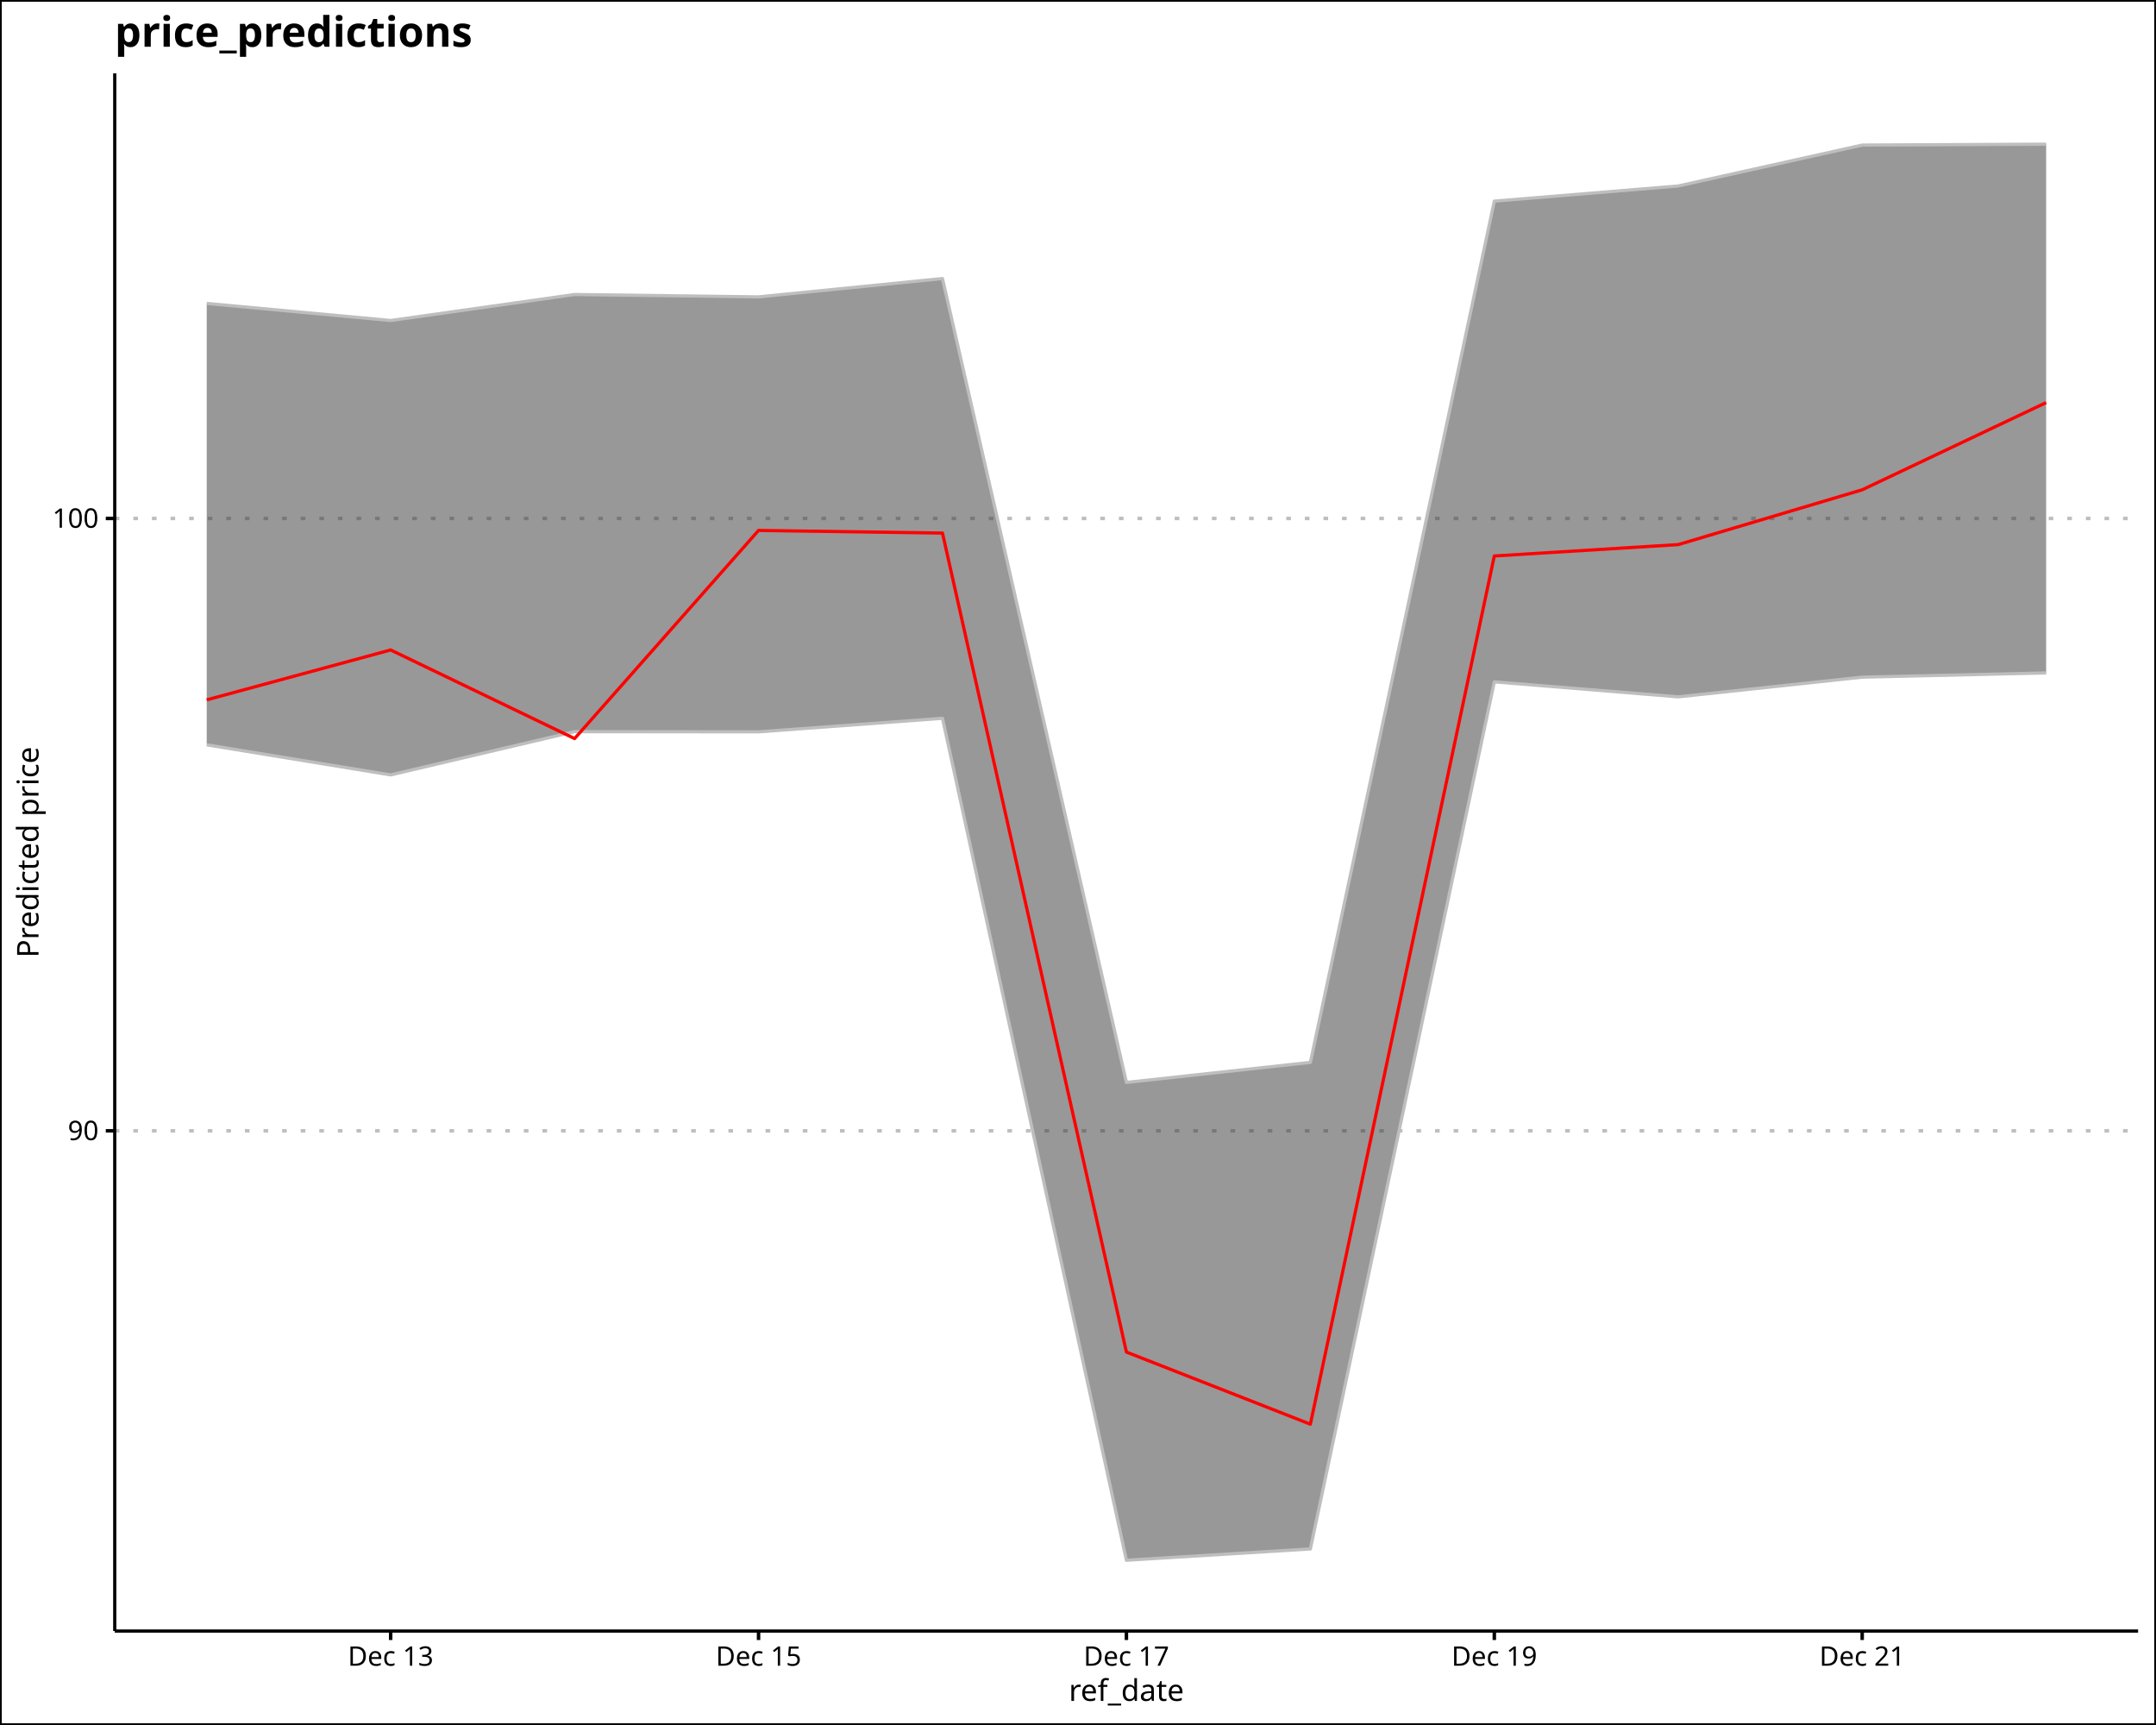
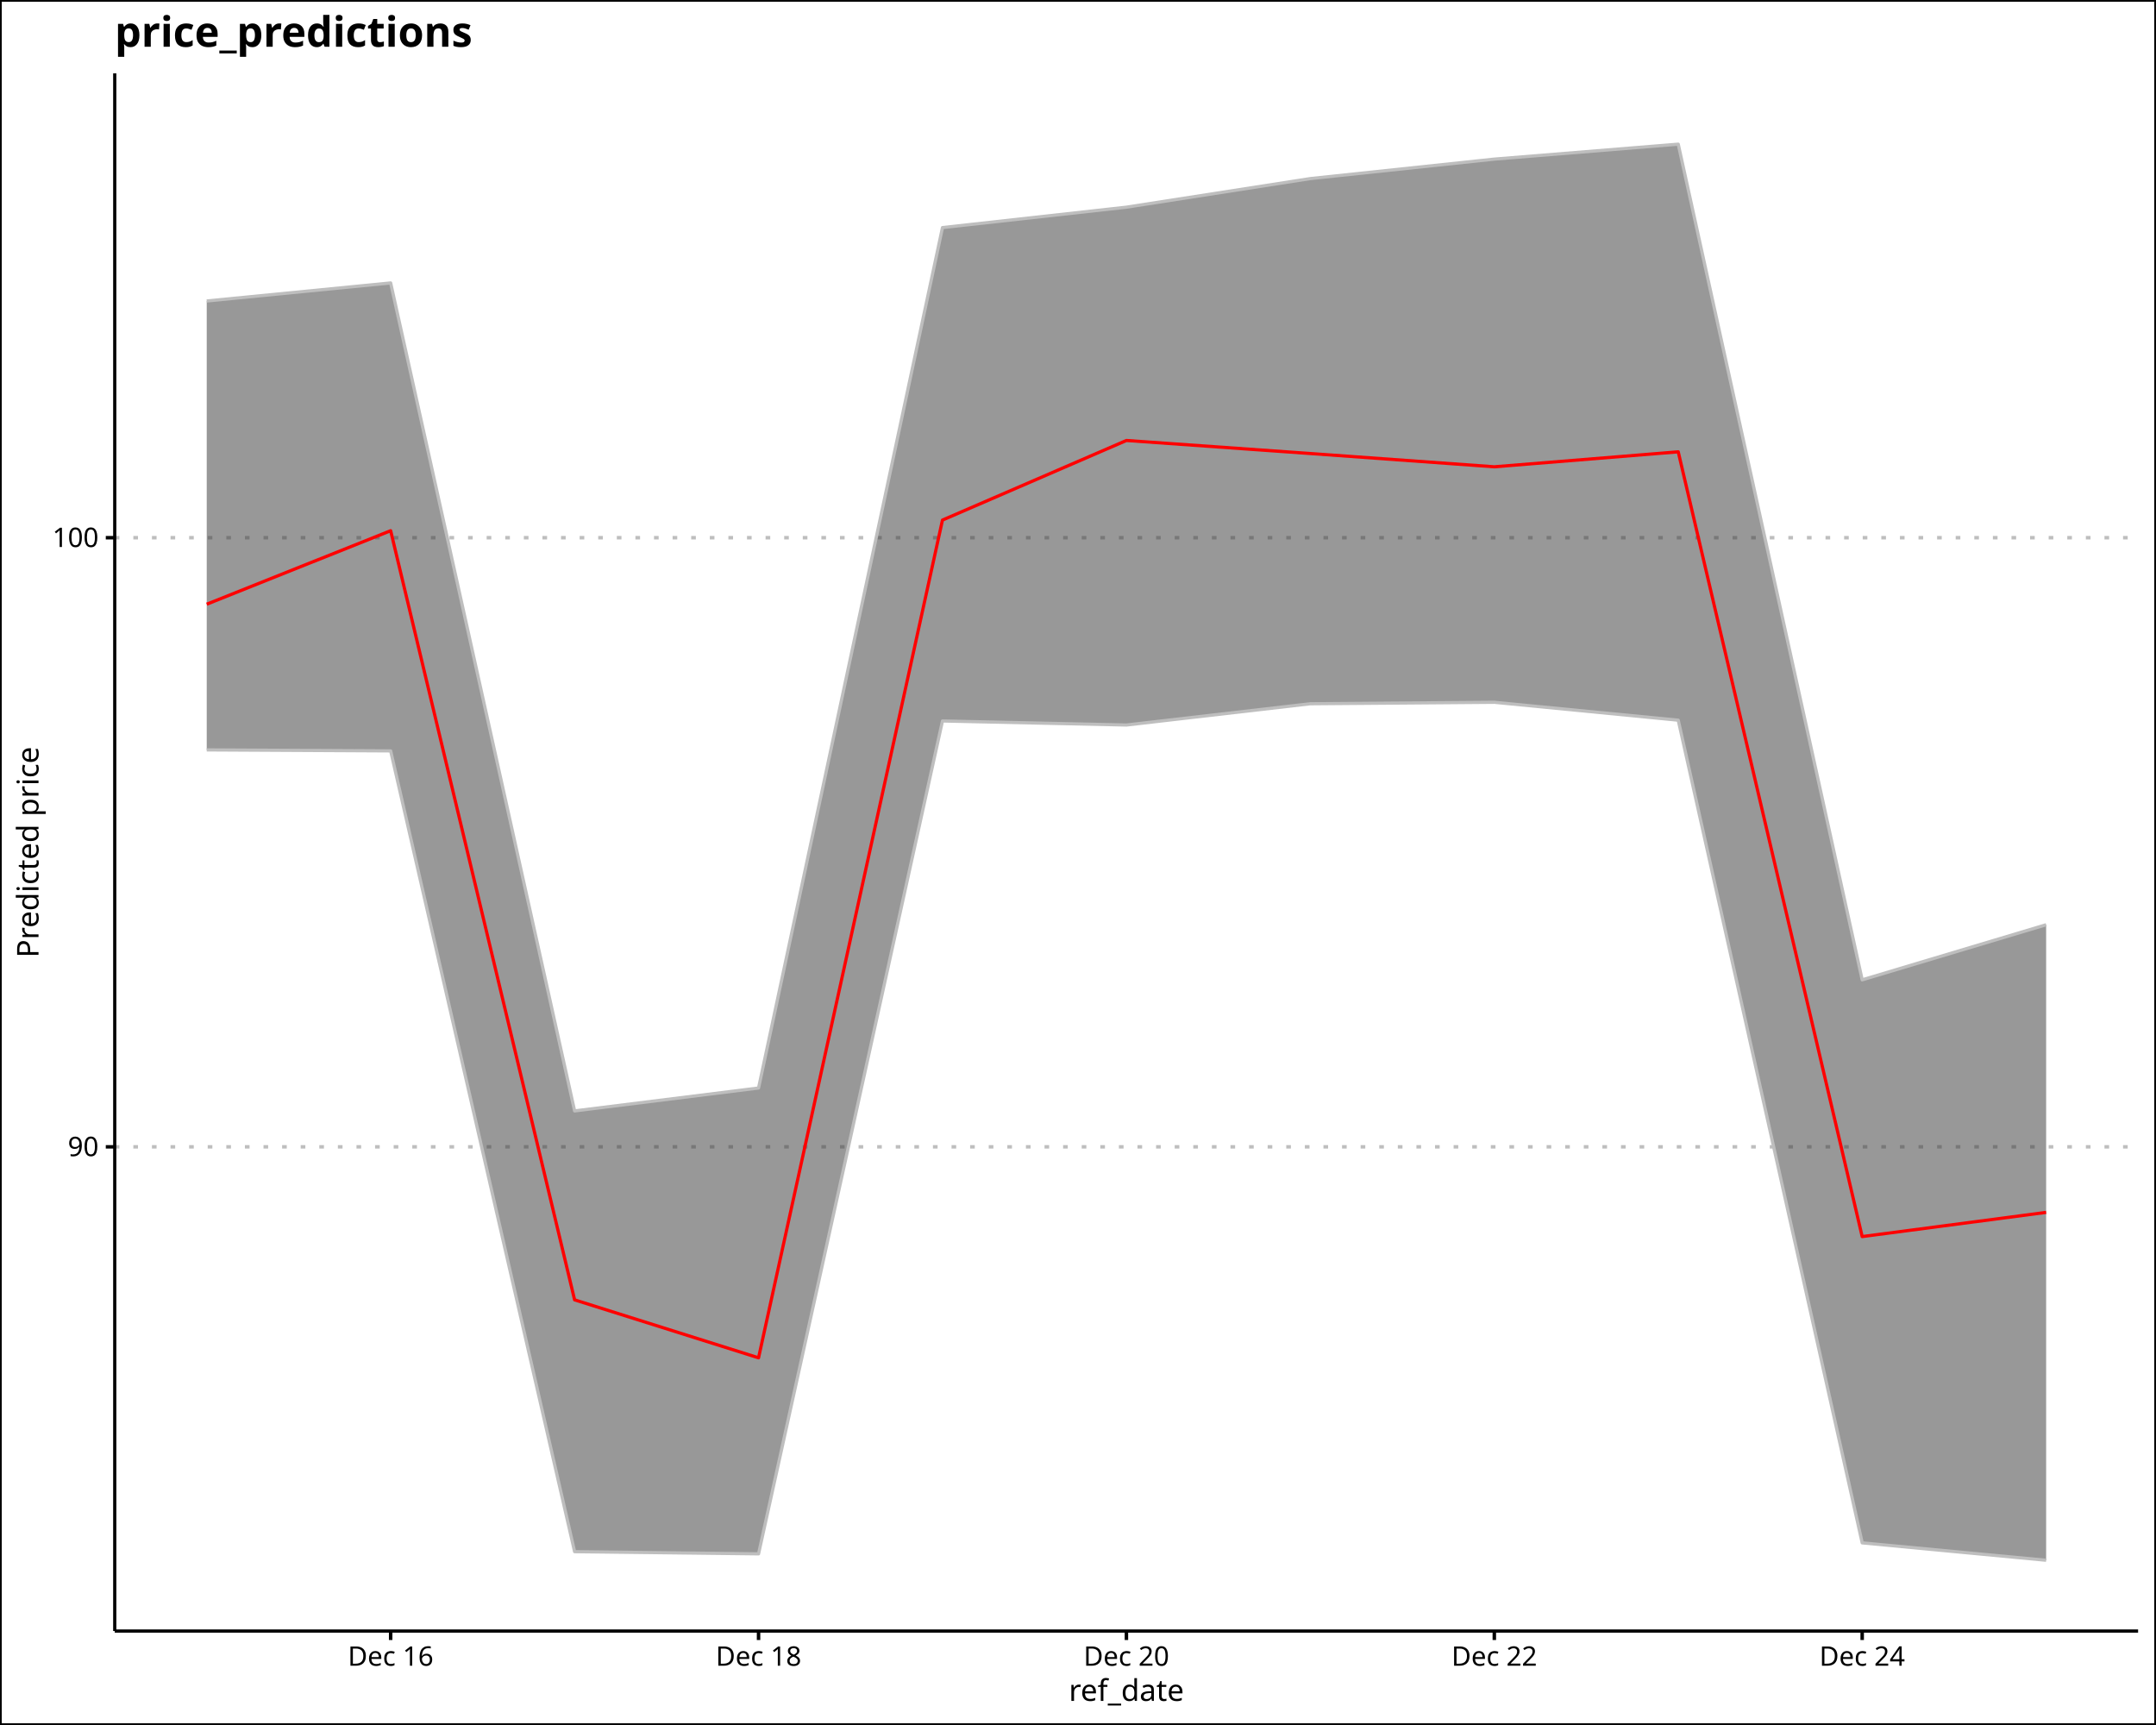
<svg xmlns="http://www.w3.org/2000/svg" class="svglite" data-engine-version="2.0" width="720.00pt" height="576.00pt" viewBox="0 0 720.00 576.00">
  <defs>
    <style type="text/css">
    .svglite line, .svglite polyline, .svglite polygon, .svglite path, .svglite rect, .svglite circle {
      fill: none;
      stroke: #000000;
      stroke-linecap: round;
      stroke-linejoin: round;
      stroke-miterlimit: 10.00;
    }
  </style>
  </defs>
  <rect width="100%" height="100%" style="stroke: none; fill: #FFFFFF;" />
  <defs>
    <clipPath id="cpMC4wMHw3MjAuMDB8MC4wMHw1NzYuMDA=">
      <rect x="0.00" y="0.00" width="720.00" height="576.00" />
    </clipPath>
  </defs>
  <g clip-path="url(#cpMC4wMHw3MjAuMDB8MC4wMHw1NzYuMDA=)">
    <rect x="-0" y="0.00" width="720.00" height="576.00" style="stroke-width: 1.16; fill: #FFFFFF;" />
  </g>
  <defs>
    <clipPath id="cpMzguMzJ8NzE0LjAyfDI0LjUwfDU0NC42Mw==">
      <rect x="38.32" y="24.50" width="675.70" height="520.14" />
    </clipPath>
  </defs>
  <g clip-path="url(#cpMzguMzJ8NzE0LjAyfDI0LjUwfDU0NC42Mw==)">
-     <polyline points="38.32,377.60 714.02,377.60 " style="stroke-width: 1.16; stroke: #BEBEBE; stroke-dasharray: 1.55,4.66; stroke-linecap: butt;" />
-     <polyline points="38.32,173.12 714.02,173.12 " style="stroke-width: 1.16; stroke: #BEBEBE; stroke-dasharray: 1.55,4.66; stroke-linecap: butt;" />
-     <polygon points="69.04,101.32 130.46,107.02 191.89,98.34 253.32,99.13 314.74,93.01 376.17,361.44 437.60,354.75 499.03,67.16 560.45,62.10 621.88,48.44 683.31,48.14 683.31,224.70 621.88,226.11 560.45,232.69 499.03,227.68 437.60,517.21 376.17,520.99 314.74,239.85 253.32,244.37 191.89,244.31 130.46,258.75 69.04,248.71 " style="stroke-width: 0.00; stroke: none; stroke-linecap: butt; fill: #333333; fill-opacity: 0.50;" />
-     <polyline points="69.04,101.32 130.46,107.02 191.89,98.34 253.32,99.13 314.74,93.01 376.17,361.44 437.60,354.75 499.03,67.16 560.45,62.10 621.88,48.44 683.31,48.14 " style="stroke-width: 1.07; stroke: none; stroke-linecap: butt;" />
-     <polyline points="683.31,224.70 621.88,226.11 560.45,232.69 499.03,227.68 437.60,517.21 376.17,520.99 314.74,239.85 253.32,244.37 191.89,244.31 130.46,258.75 69.04,248.71 " style="stroke-width: 1.07; stroke: none; stroke-linecap: butt;" />
-     <polyline points="69.04,248.71 130.46,258.75 191.89,244.31 253.32,244.37 314.74,239.85 376.17,520.99 437.60,517.21 499.03,227.68 560.45,232.69 621.88,226.11 683.31,224.70 " style="stroke-width: 1.07; stroke: #BEBEBE; stroke-linecap: butt;" />
-     <polyline points="69.04,101.32 130.46,107.02 191.89,98.34 253.32,99.13 314.74,93.01 376.17,361.44 437.60,354.75 499.03,67.16 560.45,62.10 621.88,48.44 683.31,48.14 " style="stroke-width: 1.07; stroke: #BEBEBE; stroke-linecap: butt;" />
-     <polyline points="69.04,233.69 130.46,217.03 191.89,246.62 253.32,177.12 314.74,178.00 376.17,451.47 437.60,475.56 499.03,185.65 560.45,181.85 621.88,163.55 683.31,134.43 " style="stroke-width: 1.07; stroke: #FF0000; stroke-linecap: butt;" />
+     <polyline points="38.32,382.94 714.02,382.94 " style="stroke-width: 1.16; stroke: #BEBEBE; stroke-dasharray: 1.55,4.66; stroke-linecap: butt;" />
+     <polyline points="38.32,179.55 714.02,179.55 " style="stroke-width: 1.16; stroke: #BEBEBE; stroke-dasharray: 1.55,4.66; stroke-linecap: butt;" />
+     <polygon points="69.04,100.50 130.46,94.48 191.89,370.95 253.32,363.30 314.74,75.99 376.17,69.18 437.60,59.63 499.03,53.13 560.45,48.14 621.88,327.18 683.31,308.78 683.31,520.99 621.88,515.18 560.45,240.48 499.03,234.50 437.60,234.99 376.17,242.09 314.74,240.74 253.32,518.85 191.89,518.12 130.46,250.73 69.04,250.40 " style="stroke-width: 0.00; stroke: none; stroke-linecap: butt; fill: #333333; fill-opacity: 0.50;" />
+     <polyline points="69.04,100.50 130.46,94.48 191.89,370.95 253.32,363.30 314.74,75.99 376.17,69.18 437.60,59.63 499.03,53.13 560.45,48.14 621.88,327.18 683.31,308.78 " style="stroke-width: 1.07; stroke: none; stroke-linecap: butt;" />
+     <polyline points="683.31,520.99 621.88,515.18 560.45,240.48 499.03,234.50 437.60,234.99 376.17,242.09 314.74,240.74 253.32,518.85 191.89,518.12 130.46,250.73 69.04,250.40 " style="stroke-width: 1.07; stroke: none; stroke-linecap: butt;" />
+     <polyline points="69.04,250.40 130.46,250.73 191.89,518.12 253.32,518.85 314.74,240.74 376.17,242.09 437.60,234.99 499.03,234.50 560.45,240.48 621.88,515.18 683.31,520.99 " style="stroke-width: 1.07; stroke: #BEBEBE; stroke-linecap: butt;" />
+     <polyline points="69.04,100.50 130.46,94.48 191.89,370.95 253.32,363.30 314.74,75.99 376.17,69.18 437.60,59.63 499.03,53.13 560.45,48.14 621.88,327.18 683.31,308.78 " style="stroke-width: 1.07; stroke: #BEBEBE; stroke-linecap: butt;" />
+     <polyline points="69.04,201.75 130.46,177.21 191.89,434.04 253.32,453.39 314.74,173.66 376.17,147.08 437.60,151.44 499.03,155.87 560.45,150.87 621.88,412.91 683.31,404.83 " style="stroke-width: 1.07; stroke: #FF0000; stroke-linecap: butt;" />
  </g>
  <g clip-path="url(#cpMC4wMHw3MjAuMDB8MC4wMHw1NzYuMDA=)">
    <polyline points="38.32,544.63 38.32,24.50 " style="stroke-width: 1.07; stroke-linecap: butt;" />
-     <text x="32.94" y="380.69" text-anchor="end" style="font-size: 9.00px; font-family: sans;" textLength="10.01px" lengthAdjust="spacingAndGlyphs">90</text>
-     <text x="32.94" y="176.22" text-anchor="end" style="font-size: 9.00px; font-family: sans;" textLength="15.02px" lengthAdjust="spacingAndGlyphs">100</text>
-     <polyline points="35.33,377.60 38.32,377.60 " style="stroke-width: 1.16; stroke-linecap: butt;" />
-     <polyline points="35.33,173.12 38.32,173.12 " style="stroke-width: 1.16; stroke-linecap: butt;" />
+     <text x="32.94" y="386.04" text-anchor="end" style="font-size: 9.00px; font-family: sans;" textLength="10.01px" lengthAdjust="spacingAndGlyphs">90</text>
+     <text x="32.94" y="182.65" text-anchor="end" style="font-size: 9.00px; font-family: sans;" textLength="15.02px" lengthAdjust="spacingAndGlyphs">100</text>
+     <polyline points="35.33,382.94 38.32,382.94 " style="stroke-width: 1.16; stroke-linecap: butt;" />
+     <polyline points="35.33,179.55 38.32,179.55 " style="stroke-width: 1.16; stroke-linecap: butt;" />
    <polyline points="38.32,544.63 714.02,544.63 " style="stroke-width: 1.07; stroke-linecap: butt;" />
    <polyline points="130.46,547.62 130.46,544.63 " style="stroke-width: 1.16; stroke-linecap: butt;" />
    <polyline points="253.32,547.62 253.32,544.63 " style="stroke-width: 1.16; stroke-linecap: butt;" />
    <polyline points="376.17,547.62 376.17,544.63 " style="stroke-width: 1.16; stroke-linecap: butt;" />
    <polyline points="499.03,547.62 499.03,544.63 " style="stroke-width: 1.16; stroke-linecap: butt;" />
    <polyline points="621.88,547.62 621.88,544.63 " style="stroke-width: 1.16; stroke-linecap: butt;" />
-     <text x="130.46" y="556.21" text-anchor="middle" style="font-size: 9.00px; font-family: sans;" textLength="28.52px" lengthAdjust="spacingAndGlyphs">Dec 13</text>
-     <text x="253.32" y="556.21" text-anchor="middle" style="font-size: 9.00px; font-family: sans;" textLength="28.52px" lengthAdjust="spacingAndGlyphs">Dec 15</text>
-     <text x="376.17" y="556.21" text-anchor="middle" style="font-size: 9.00px; font-family: sans;" textLength="28.52px" lengthAdjust="spacingAndGlyphs">Dec 17</text>
-     <text x="499.03" y="556.21" text-anchor="middle" style="font-size: 9.00px; font-family: sans;" textLength="28.52px" lengthAdjust="spacingAndGlyphs">Dec 19</text>
-     <text x="621.88" y="556.21" text-anchor="middle" style="font-size: 9.00px; font-family: sans;" textLength="28.52px" lengthAdjust="spacingAndGlyphs">Dec 21</text>
+     <text x="130.46" y="556.21" text-anchor="middle" style="font-size: 9.00px; font-family: sans;" textLength="28.52px" lengthAdjust="spacingAndGlyphs">Dec 16</text>
+     <text x="253.32" y="556.21" text-anchor="middle" style="font-size: 9.00px; font-family: sans;" textLength="28.52px" lengthAdjust="spacingAndGlyphs">Dec 18</text>
+     <text x="376.17" y="556.21" text-anchor="middle" style="font-size: 9.00px; font-family: sans;" textLength="28.52px" lengthAdjust="spacingAndGlyphs">Dec 20</text>
+     <text x="499.03" y="556.21" text-anchor="middle" style="font-size: 9.00px; font-family: sans;" textLength="28.52px" lengthAdjust="spacingAndGlyphs">Dec 22</text>
+     <text x="621.88" y="556.21" text-anchor="middle" style="font-size: 9.00px; font-family: sans;" textLength="28.52px" lengthAdjust="spacingAndGlyphs">Dec 24</text>
    <text x="376.17" y="567.95" text-anchor="middle" style="font-size: 10.00px; font-family: sans;" textLength="36.70px" lengthAdjust="spacingAndGlyphs">ref_date</text>
    <text transform="translate(12.86,284.56) rotate(-90)" text-anchor="middle" style="font-size: 10.00px; font-family: sans;" textLength="66.71px" lengthAdjust="spacingAndGlyphs">Predicted price</text>
    <text x="38.32" y="15.61" style="font-size: 14.00px; font-weight: bold; font-family: sans;" textLength="105.85px" lengthAdjust="spacingAndGlyphs">price_predictions</text>
  </g>
</svg>
